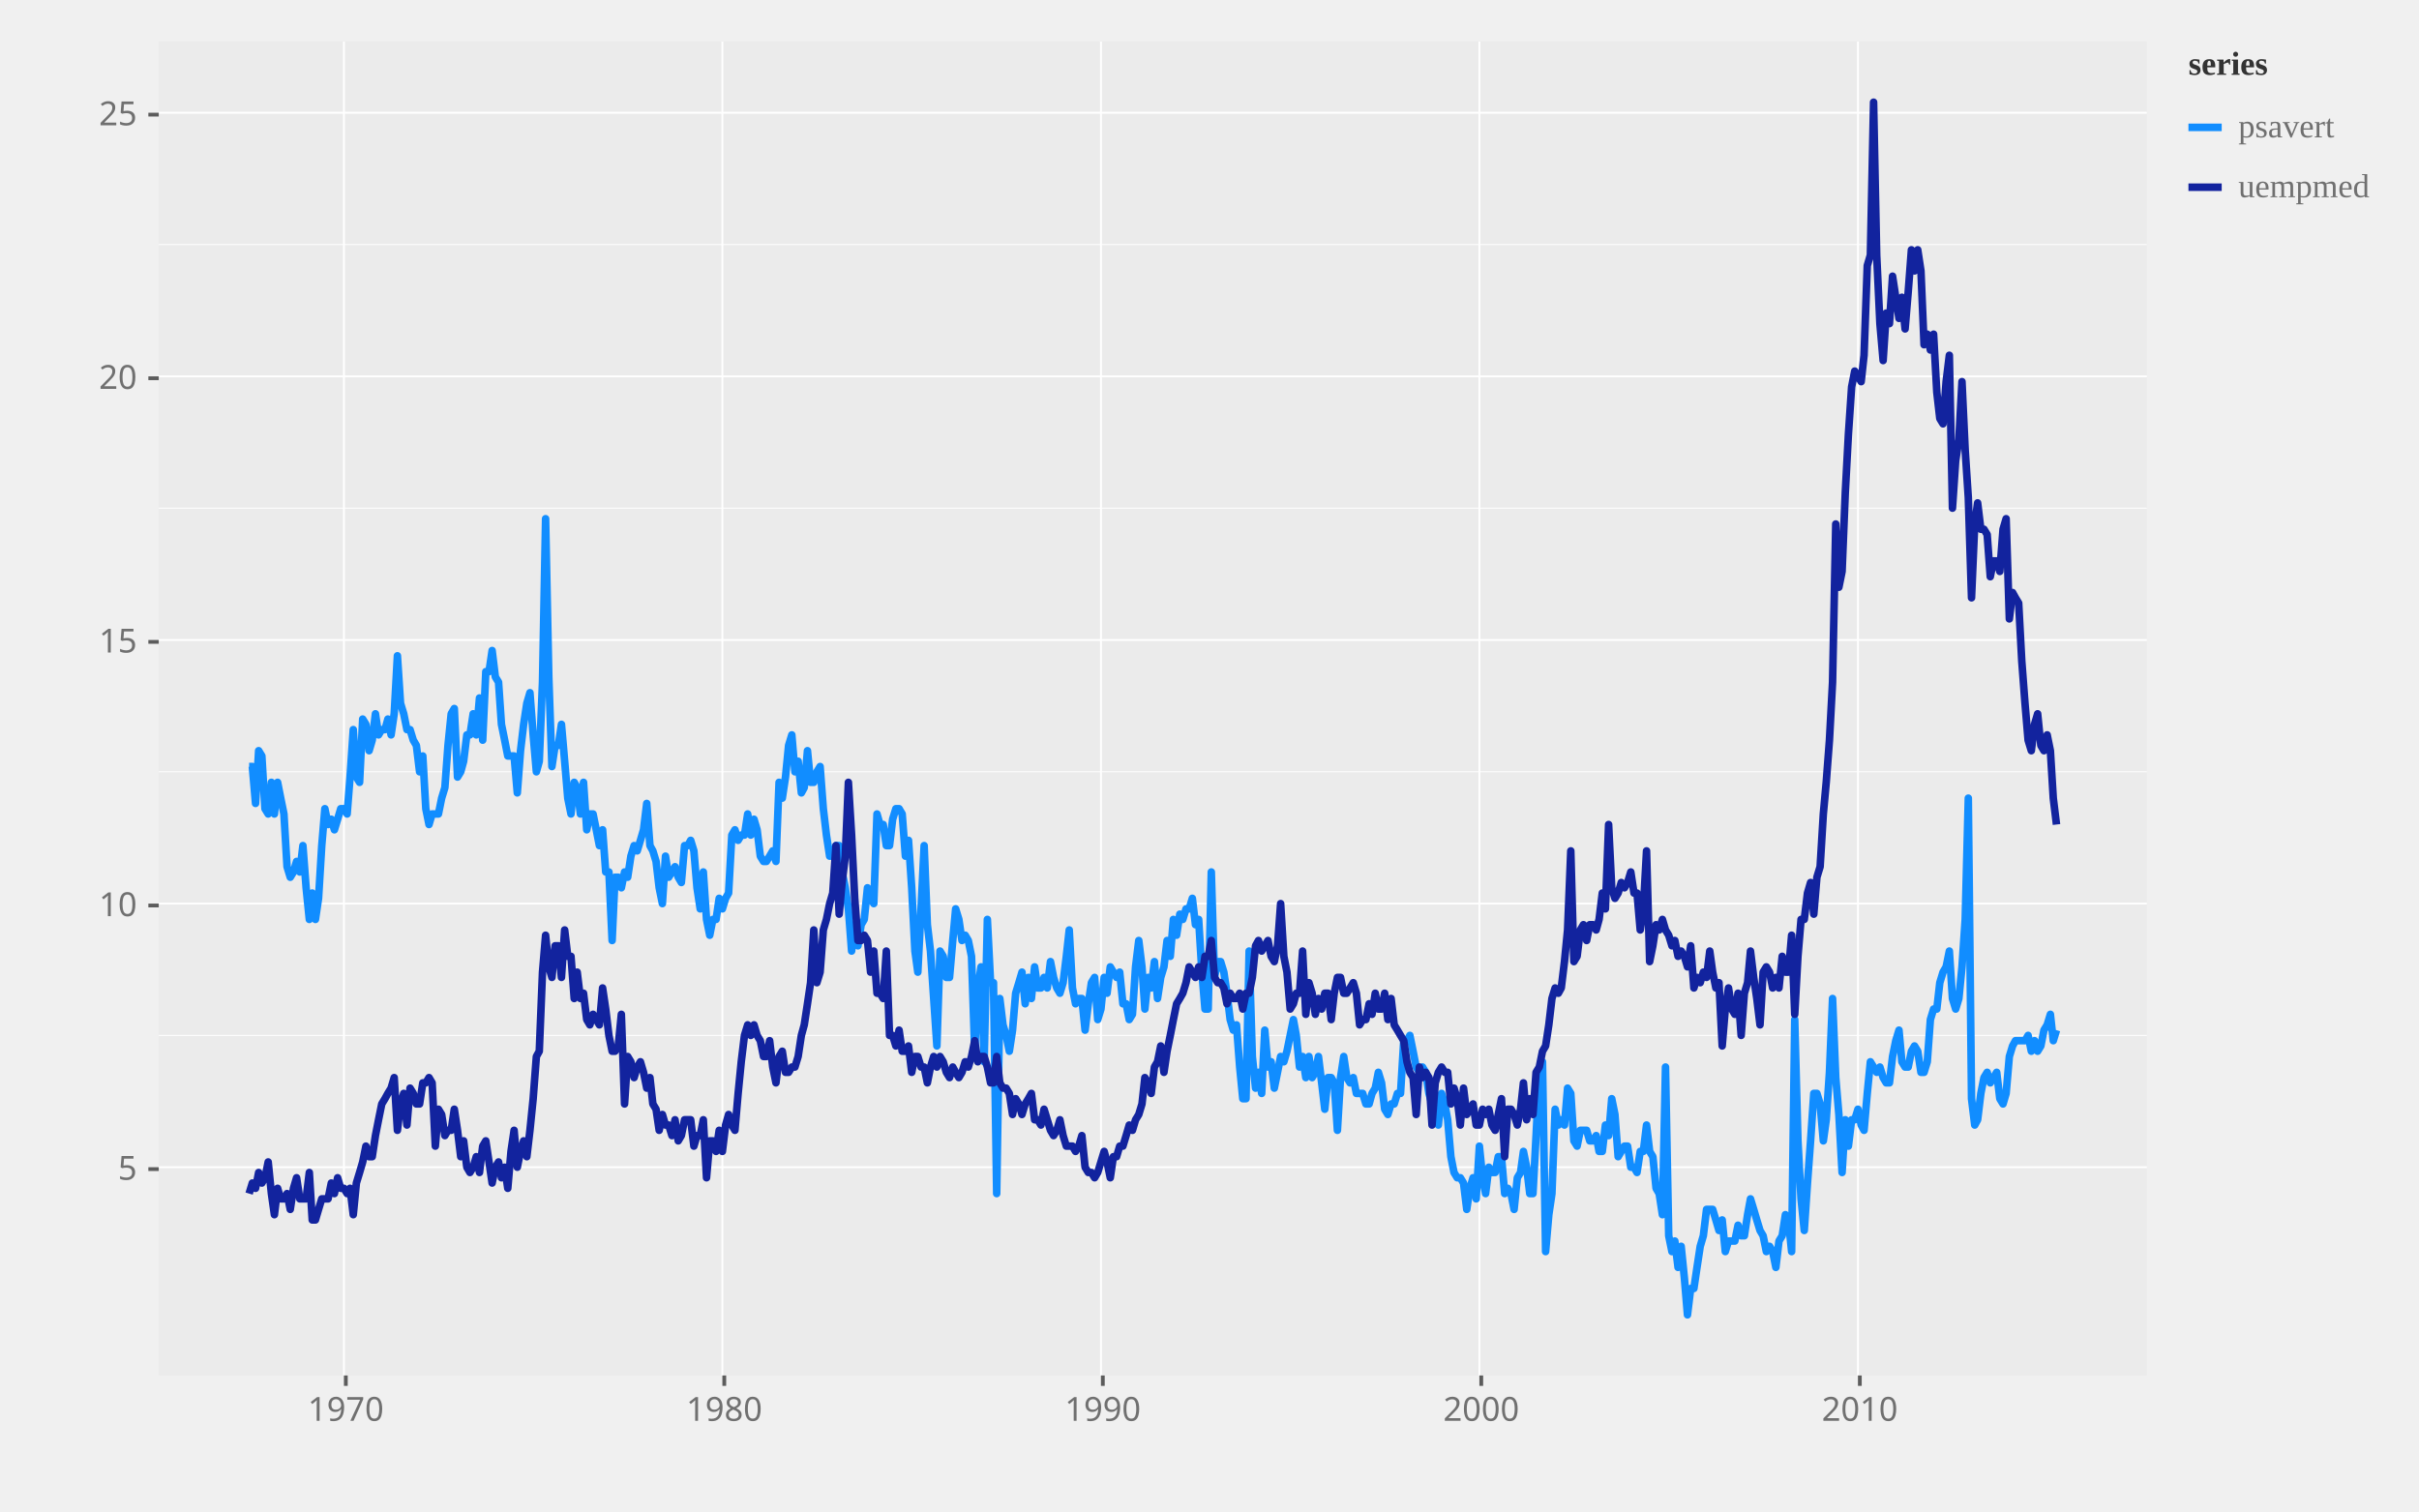
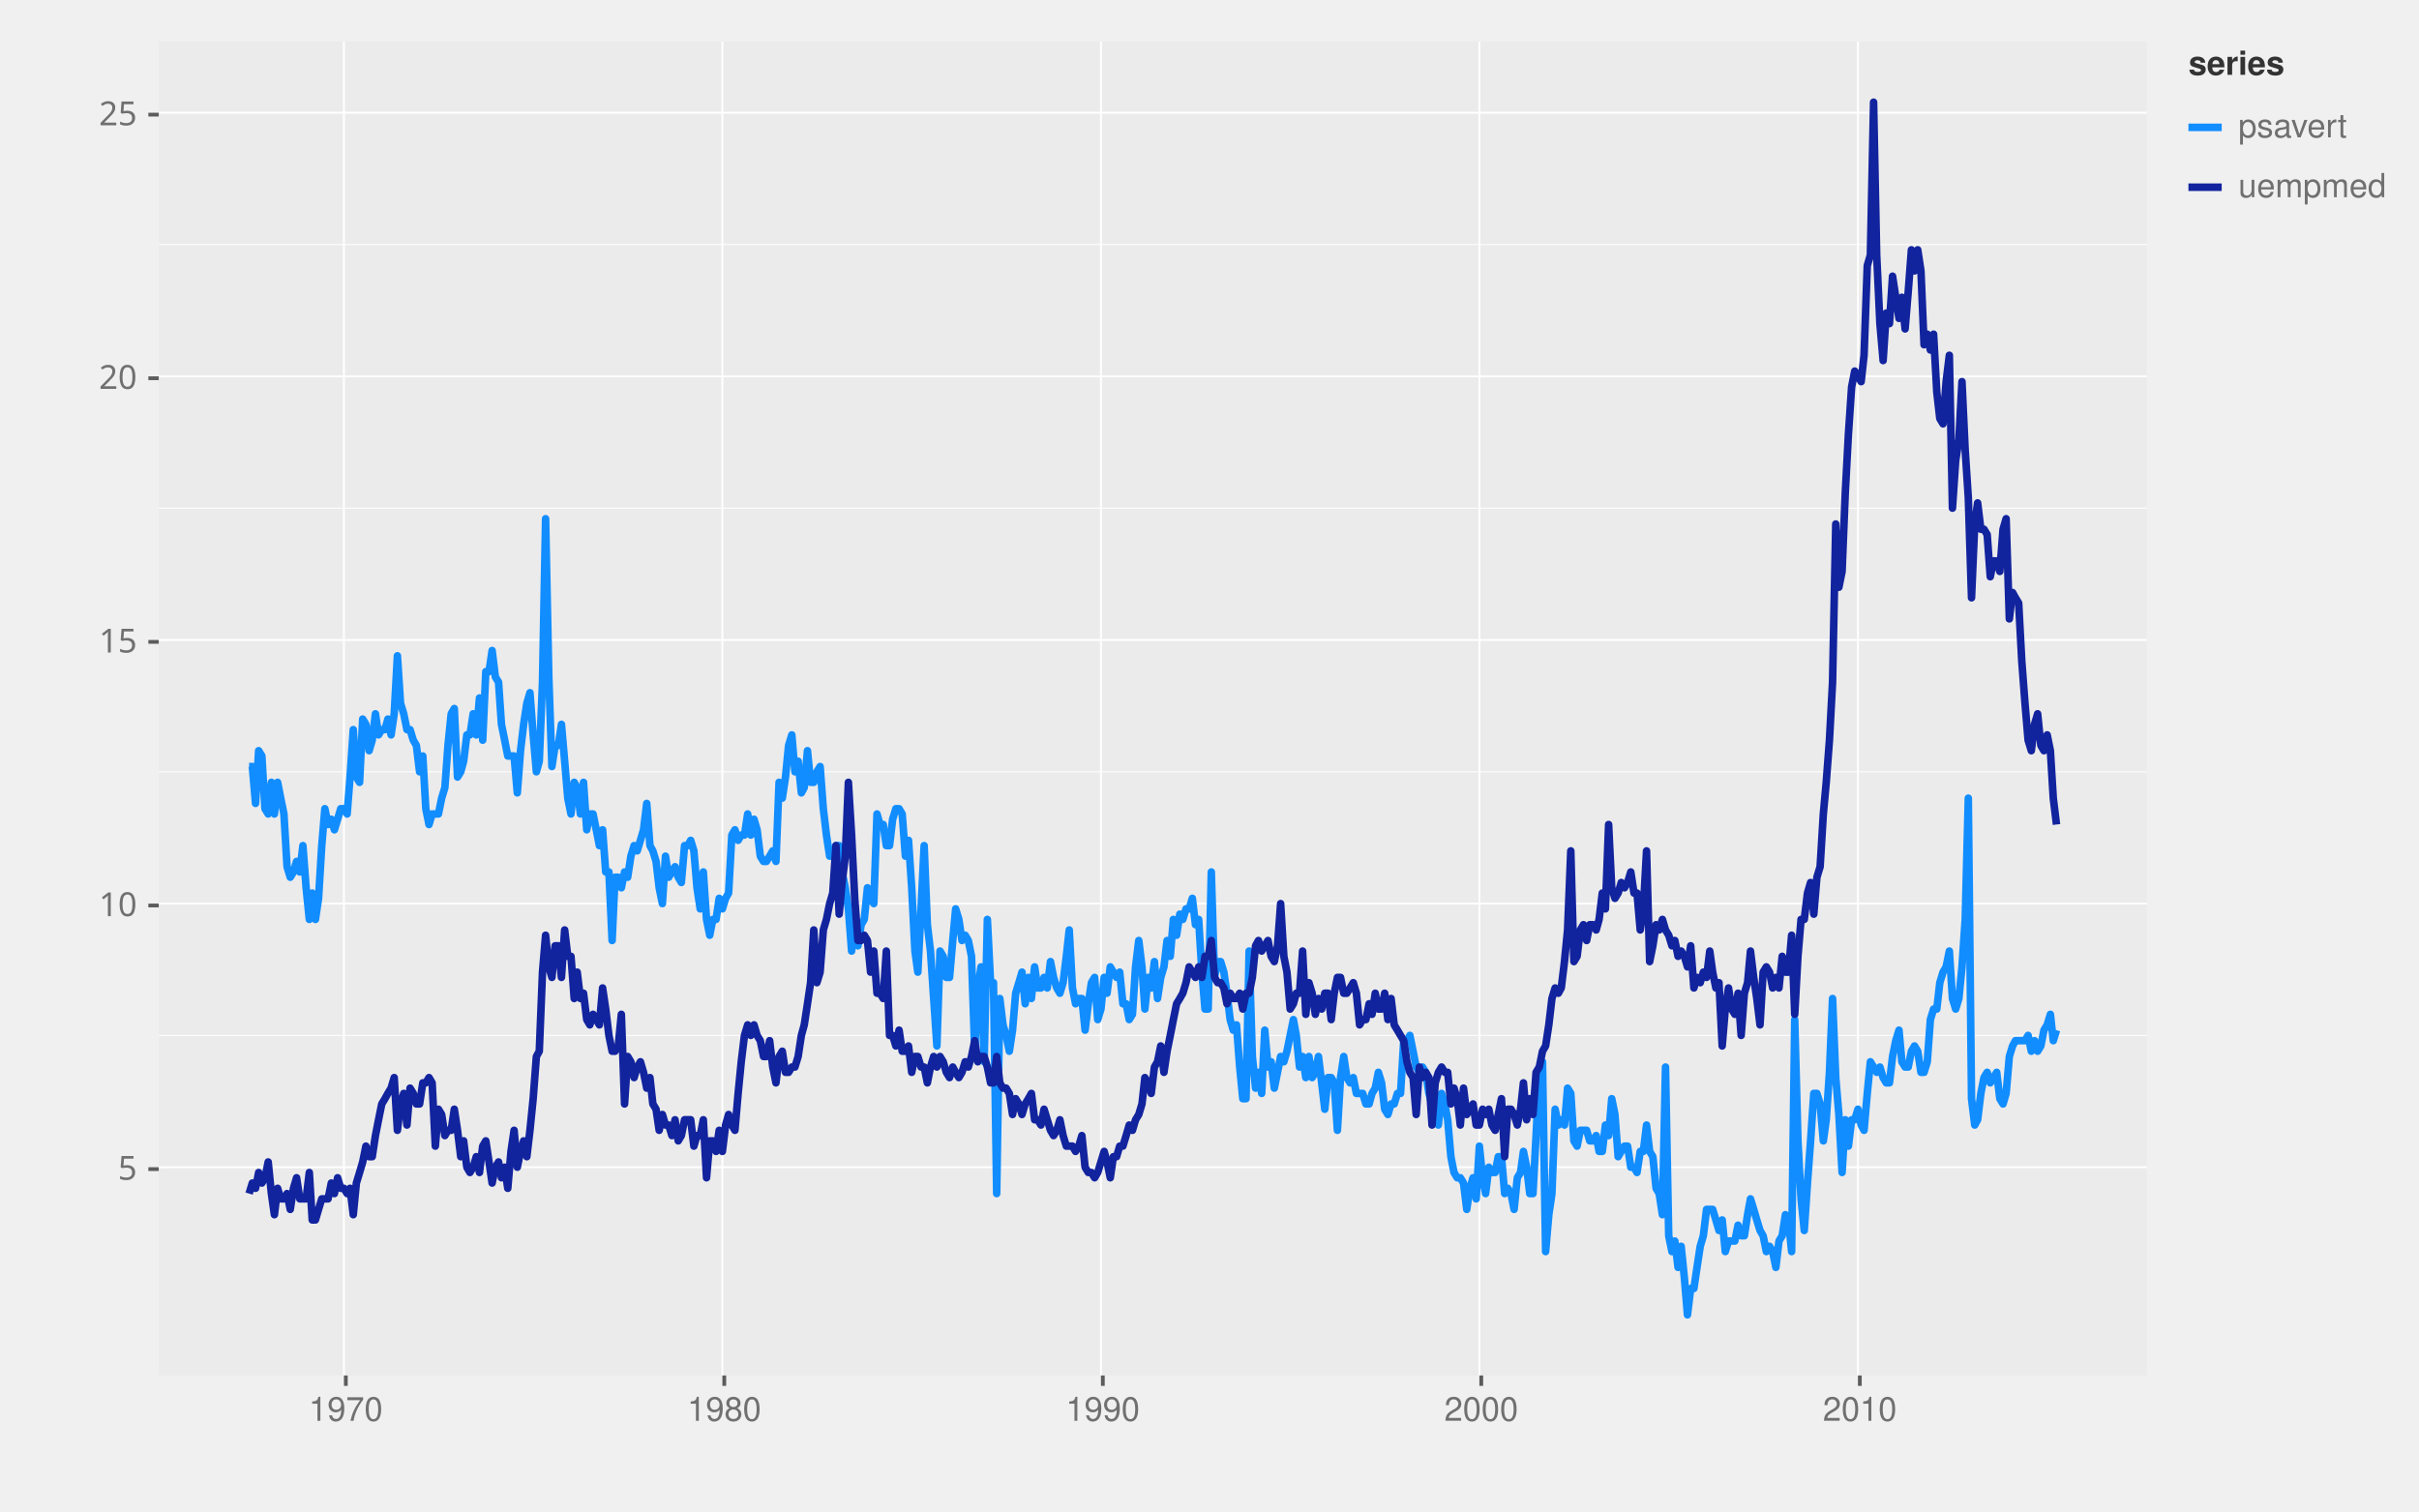
- <svg xmlns="http://www.w3.org/2000/svg" width="640" height="400" class="ggpbi-visual" role="img" aria-label="Chart" style="pointer-events: none; outline: none;" tabindex="0">
+ <svg xmlns="http://www.w3.org/2000/svg" width="640" height="400" class="ggpbi-visual" role="img" aria-label="Chart" style="pointer-events: none; font-family: &quot;Segoe UI&quot;, wf_segoe-ui_normal, helvetica, arial, sans-serif; outline: none;" tabindex="0">
  <defs>
    <clipPath id="ggpbi-clip-panel-8">
      <rect x="0" y="0" width="526" height="353" />
    </clipPath>
  </defs>
  <g transform="translate(42,11)">
    <rect class="ggpbi-panel" width="526" height="353" fill="#EBEBEB" />
    <line class="ggpbi-grid-minor" x1="0" x2="526" y1="263.006" y2="263.006" stroke="#ffffff" stroke-width="0.25" />
    <line class="ggpbi-grid-minor" x1="0" x2="526" y1="193.243" y2="193.243" stroke="#ffffff" stroke-width="0.25" />
    <line class="ggpbi-grid-minor" x1="0" x2="526" y1="123.48" y2="123.48" stroke="#ffffff" stroke-width="0.25" />
    <line class="ggpbi-grid-minor" x1="0" x2="526" y1="53.717" y2="53.717" stroke="#ffffff" stroke-width="0.25" />
    <line class="ggpbi-grid" x1="0" x2="526" y1="297.887" y2="297.887" stroke="#ffffff" stroke-width="0.5" />
    <line class="ggpbi-grid" x1="0" x2="526" y1="228.125" y2="228.125" stroke="#ffffff" stroke-width="0.5" />
    <line class="ggpbi-grid" x1="0" x2="526" y1="158.362" y2="158.362" stroke="#ffffff" stroke-width="0.5" />
    <line class="ggpbi-grid" x1="0" x2="526" y1="88.599" y2="88.599" stroke="#ffffff" stroke-width="0.5" />
    <line class="ggpbi-grid" x1="0" x2="526" y1="18.836" y2="18.836" stroke="#ffffff" stroke-width="0.5" />
    <line class="ggpbi-grid" y1="0" y2="353" x1="48.996" x2="48.996" stroke="#ffffff" stroke-width="0.5" />
    <line class="ggpbi-grid" y1="0" y2="353" x1="149.123" x2="149.123" stroke="#ffffff" stroke-width="0.5" />
    <line class="ggpbi-grid" y1="0" y2="353" x1="249.278" x2="249.278" stroke="#ffffff" stroke-width="0.5" />
    <line class="ggpbi-grid" y1="0" y2="353" x1="349.405" x2="349.405" stroke="#ffffff" stroke-width="0.5" />
    <line class="ggpbi-grid" y1="0" y2="353" x1="449.56" x2="449.56" stroke="#ffffff" stroke-width="0.5" />
    <g class="ggpbi-geom-clip" clip-path="url(#ggpbi-clip-panel-8)">
      <g class="ggpbi-layer-line" role="list" aria-label="Data points">
        <path class="ggpbi-line" d="M23.909,191.848L24.759,191.848L25.609,201.615L26.431,187.662L27.281,189.057L28.104,203.01L28.954,204.405L29.804,196.034L30.599,204.405L31.449,196.034L32.271,200.219L33.121,204.405L33.944,218.358L34.794,221.148L35.644,219.753L36.466,216.962L37.316,219.753L38.139,212.777L38.989,223.939L39.838,232.31L40.606,225.334L41.456,232.31L42.279,226.729L43.128,212.777L43.951,203.01L44.801,207.196L45.651,205.8L46.473,208.591L47.323,205.8L48.146,203.01L48.996,203.01L49.846,204.405L50.613,194.638L51.463,182.081L52.286,194.638L53.136,196.034L53.958,179.291L54.808,180.686L55.658,187.662L56.481,184.872L57.331,177.895L58.153,183.476L59.003,182.081L59.853,182.081L60.621,179.291L61.471,183.476L62.293,177.895L63.143,162.547L63.965,175.105L64.815,177.895L65.665,182.081L66.488,182.081L67.338,184.872L68.16,186.267L69.01,193.243L69.86,189.057L70.655,203.01L71.505,207.196L72.328,204.405L73.178,204.405L74,204.405L74.85,200.219L75.7,197.429L76.523,186.267L77.372,177.895L78.195,176.5L79.045,194.638L79.895,193.243L80.663,190.453L81.512,183.476L82.335,183.476L83.185,177.895L84.007,183.476L84.857,173.709L85.707,184.872L86.53,166.733L87.38,166.733L88.202,161.152L89.052,168.128L89.902,169.524L90.67,180.686L91.52,184.872L92.342,189.057L93.192,189.057L94.015,189.057L94.865,198.824L95.715,187.662L96.537,180.686L97.387,175.105L98.209,172.314L99.059,183.476L99.909,193.243L100.677,190.453L101.527,169.524L102.349,126.271L103.199,168.128L104.022,191.848L104.872,186.267L105.722,186.267L106.544,180.686L107.394,190.453L108.217,200.219L109.067,204.405L109.917,196.034L110.712,197.429L111.562,204.405L112.384,196.034L113.234,208.591L114.057,204.405L114.906,204.405L115.756,208.591L116.579,212.777L117.429,208.591L118.251,219.753L119.101,219.753L119.951,237.891L120.719,221.148L121.569,221.148L122.391,223.939L123.241,219.753L124.064,221.148L124.914,215.567L125.764,212.777L126.586,214.172L127.436,211.381L128.259,208.591L129.109,201.615L129.958,212.777L130.726,214.172L131.576,216.962L132.399,223.939L133.249,228.125L134.071,215.567L134.921,221.148L135.771,219.753L136.593,218.358L137.443,221.148L138.266,222.543L139.116,212.777L139.966,212.777L140.733,211.381L141.583,214.172L142.406,223.939L143.256,229.52L144.078,219.753L144.928,232.31L145.778,236.496L146.601,232.31L147.451,232.31L148.273,226.729L149.123,229.52L149.973,226.729L150.768,225.334L151.618,209.986L152.441,208.591L153.29,211.381L154.113,209.986L154.963,209.986L155.813,204.405L156.635,209.986L157.485,205.8L158.308,208.591L159.158,215.567L160.008,216.962L160.775,216.962L161.625,215.567L162.448,214.172L163.298,216.962L164.12,196.034L164.97,200.219L165.82,194.638L166.643,186.267L167.492,183.476L168.315,193.243L169.165,190.453L170.015,198.824L170.783,197.429L171.632,187.662L172.455,196.034L173.305,196.034L174.127,193.243L174.977,191.848L175.827,203.01L176.65,209.986L177.5,215.567L178.322,215.567L179.172,212.777L180.022,212.777L180.79,219.753L181.64,223.939L182.462,229.52L183.312,240.682L184.135,233.706L184.985,239.287L185.835,233.706L186.657,232.31L187.507,223.939L188.33,226.729L189.179,228.125L190.029,204.405L190.824,207.196L191.674,207.196L192.497,212.777L193.347,212.777L194.169,205.8L195.019,203.01L195.869,203.01L196.692,204.405L197.542,215.567L198.364,211.381L199.214,223.939L200.064,240.682L200.832,246.263L201.682,229.52L202.504,212.777L203.354,233.706L204.177,240.682L205.027,253.239L205.876,265.796L206.699,240.682L207.549,242.077L208.371,247.658L209.221,247.658L210.071,237.891L210.839,229.52L211.689,232.31L212.511,237.891L213.361,236.496L214.184,237.891L215.034,242.077L215.884,267.192L216.706,250.449L217.556,244.868L218.379,269.982L219.229,232.31L220.079,249.053L220.846,249.053L221.696,304.864L222.519,253.239L223.369,260.215L224.191,263.006L225.041,267.192L225.891,261.611L226.713,251.844L227.563,249.053L228.386,246.263L229.236,254.634L230.086,247.658L230.881,253.239L231.731,244.868L232.553,250.449L233.403,250.449L234.226,247.658L235.076,250.449L235.926,243.472L236.748,247.658L237.598,250.449L238.421,251.844L239.27,249.053L240.12,242.077L240.888,235.101L241.738,250.449L242.561,254.634L243.41,253.239L244.233,253.239L245.083,261.611L245.933,254.634L246.755,249.053L247.605,247.658L248.428,258.82L249.278,256.03L250.128,247.658L250.895,251.844L251.745,244.868L252.568,246.263L253.418,247.658L254.24,246.263L255.09,254.634L255.94,254.634L256.763,258.82L257.613,257.425L258.435,244.868L259.285,237.891L260.135,244.868L260.903,256.03L261.753,247.658L262.575,250.449L263.425,243.472L264.247,253.239L265.097,247.658L265.947,244.868L266.77,237.891L267.62,242.077L268.442,232.31L269.292,236.496L270.142,230.915L270.937,232.31L271.787,229.52L272.61,229.52L273.46,226.729L274.282,233.706L275.132,232.31L275.982,246.263L276.805,256.03L277.654,256.03L278.477,219.753L279.327,247.658L280.177,243.472L280.944,243.472L281.794,246.263L282.617,251.844L283.467,258.82L284.289,261.611L285.139,260.215L285.989,271.377L286.812,279.749L287.662,279.749L288.484,240.682L289.334,268.587L290.184,276.958L290.952,272.773L291.802,278.354L292.624,261.611L293.474,271.377L294.297,269.982L295.147,276.958L295.996,272.773L296.819,268.587L297.669,269.982L298.491,267.192L299.341,263.006L300.191,258.82L300.959,263.006L301.809,271.377L302.631,268.587L303.481,274.168L304.304,268.587L305.154,274.168L306.004,272.773L306.826,268.587L307.676,275.563L308.499,282.54L309.349,274.168L310.199,274.168L310.994,275.563L311.844,288.121L312.666,274.168L313.516,268.587L314.339,274.168L315.188,275.563L316.038,274.168L316.861,278.354L317.711,278.354L318.533,278.354L319.383,281.144L320.233,281.144L321.001,278.354L321.851,276.958L322.673,272.773L323.523,275.563L324.346,282.54L325.196,283.935L326.046,281.144L326.868,281.144L327.718,278.354L328.541,278.354L329.391,264.401L330.24,264.401L331.008,263.006L331.858,267.192L332.681,271.377L333.531,272.773L334.353,271.377L335.203,272.773L336.053,278.354L336.875,281.144L337.725,279.749L338.548,286.725L339.398,278.354L340.248,281.144L341.015,285.33L341.865,295.097L342.688,299.283L343.538,300.678L344.36,300.678L345.21,302.073L346.06,309.049L346.883,303.468L347.733,300.678L348.555,306.259L349.405,292.306L350.255,300.678L351.05,304.864L351.9,297.887L352.722,299.283L353.572,299.283L354.395,295.097L355.245,295.097L356.095,304.864L356.917,303.468L357.767,304.864L358.59,309.049L359.44,300.678L360.29,299.283L361.057,293.702L361.907,297.887L362.73,304.864L363.58,304.864L364.402,289.516L365.252,272.773L366.102,269.982L366.925,320.211L367.774,310.445L368.597,304.864L369.447,282.54L370.297,286.725L371.065,285.33L371.914,286.725L372.737,276.958L373.587,278.354L374.409,290.911L375.259,292.306L376.109,288.121L376.932,288.121L377.782,288.121L378.604,290.911L379.454,290.911L380.304,289.516L381.072,293.702L381.922,293.702L382.744,286.725L383.594,289.516L384.417,279.749L385.267,283.935L386.117,295.097L386.939,293.702L387.789,292.306L388.611,292.306L389.461,297.887L390.311,297.887L391.106,299.283L391.956,293.702L392.779,293.702L393.629,286.725L394.451,293.702L395.301,295.097L396.151,303.468L396.974,304.864L397.824,310.445L398.646,271.377L399.496,316.026L400.346,320.211L401.114,317.421L401.964,324.397L402.786,318.816L403.636,327.188L404.459,336.955L405.309,329.978L406.158,329.978L406.981,324.397L407.831,318.816L408.653,316.026L409.503,309.049L410.353,309.049L411.121,309.049L411.971,311.84L412.793,314.63L413.643,311.84L414.466,320.211L415.316,317.421L416.166,317.421L416.988,317.421L417.838,313.235L418.661,316.026L419.511,316.026L420.361,310.445L421.128,306.259L421.978,309.049L422.801,311.84L423.651,314.63L424.473,316.026L425.323,320.211L426.173,318.816L426.995,320.211L427.845,324.397L428.668,317.421L429.518,316.026L430.368,310.445L431.163,311.84L432.013,320.211L432.835,258.82L433.685,290.911L434.508,306.259L435.358,314.63L436.208,302.073L437.03,290.911L437.88,278.354L438.703,278.354L439.552,281.144L440.402,290.911L441.17,285.33L442.02,272.773L442.843,253.239L443.692,274.168L444.515,283.935L445.365,299.283L446.215,285.33L447.037,292.306L447.887,285.33L448.71,285.33L449.56,282.54L450.41,286.725L451.177,288.121L452.027,278.354L452.85,269.982L453.7,271.377L454.522,272.773L455.372,271.377L456.222,274.168L457.045,275.563L457.895,275.563L458.717,268.587L459.567,264.401L460.417,261.611L461.185,269.982L462.035,271.377L462.857,271.377L463.707,267.192L464.529,265.796L465.379,267.192L466.229,272.773L467.052,272.773L467.902,269.982L468.724,258.82L469.574,256.03L470.424,256.03L471.219,249.053L472.069,246.263L472.892,244.868L473.742,240.682L474.564,253.239L475.414,256.03L476.264,253.239L477.087,244.868L477.936,232.31L478.759,200.219L479.609,279.749L480.459,286.725L481.226,285.33L482.076,278.354L482.899,274.168L483.749,272.773L484.571,275.563L485.421,274.168L486.271,272.773L487.094,279.749L487.944,281.144L488.766,278.354L489.616,268.587L490.466,265.796L491.234,264.401L492.084,264.401L492.906,264.401L493.756,264.401L494.579,263.006L495.429,267.192L496.278,264.401L497.101,267.192L497.951,265.796L498.773,261.611L499.623,260.215L500.473,257.425L501.241,264.401L502.091,261.611" fill="none" stroke="#118DFF" stroke-width="2" stroke-linecap="butt" stroke-linejoin="round" opacity="1" />
        <path class="ggpbi-line" d="M23.909,304.864L24.759,302.073L25.609,303.468L26.431,299.283L27.281,302.073L28.104,300.678L28.954,296.492L29.804,304.864L30.599,310.445L31.449,303.468L32.271,306.259L33.121,306.259L33.944,304.864L34.794,309.049L35.644,303.468L36.466,300.678L37.316,306.259L38.139,306.259L38.989,306.259L39.838,299.283L40.606,311.84L41.456,311.84L42.279,309.049L43.128,306.259L43.951,306.259L44.801,306.259L45.651,302.073L46.473,304.864L47.323,300.678L48.146,303.468L48.996,303.468L49.846,304.864L50.613,303.468L51.463,310.445L52.286,302.073L53.136,299.283L53.958,296.492L54.808,292.306L55.658,295.097L56.481,295.097L57.331,289.516L58.153,285.33L59.003,281.144L59.853,279.749L60.621,278.354L61.471,276.958L62.293,274.168L63.143,288.121L63.965,281.144L64.815,278.354L65.665,286.725L66.488,276.958L67.338,278.354L68.16,281.144L69.01,281.144L69.86,275.563L70.655,275.563L71.505,274.168L72.328,275.563L73.178,292.306L74,282.54L74.85,283.935L75.7,289.516L76.523,288.121L77.372,288.121L78.195,282.54L79.045,288.121L79.895,295.097L80.663,290.911L81.512,297.887L82.335,299.283L83.185,297.887L84.007,295.097L84.857,299.283L85.707,292.306L86.53,290.911L87.38,296.492L88.202,302.073L89.052,297.887L89.902,296.492L90.67,300.678L91.52,297.887L92.342,303.468L93.192,293.702L94.015,288.121L94.865,297.887L95.715,293.702L96.537,290.911L97.387,295.097L98.209,288.121L99.059,279.749L99.909,268.587L100.677,267.192L101.527,246.263L102.349,236.496L103.199,244.868L104.022,247.658L104.872,239.287L105.722,239.287L106.544,247.658L107.394,235.101L108.217,242.077L109.067,242.077L109.917,253.239L110.712,246.263L111.562,253.239L112.384,251.844L113.234,258.82L114.057,260.215L114.906,257.425L115.756,258.82L116.579,260.215L117.429,250.449L118.251,256.03L119.101,263.006L119.951,267.192L120.719,267.192L121.569,265.796L122.391,257.425L123.241,281.144L124.064,268.587L124.914,269.982L125.764,274.168L126.586,271.377L127.436,269.982L128.259,272.773L129.109,276.958L129.958,274.168L130.726,281.144L131.576,282.54L132.399,288.121L133.249,283.935L134.071,286.725L134.921,286.725L135.771,289.516L136.593,285.33L137.443,290.911L138.266,289.516L139.116,285.33L139.966,285.33L140.733,285.33L141.583,292.306L142.406,289.516L143.256,289.516L144.078,285.33L144.928,300.678L145.778,290.911L146.601,290.911L147.451,293.702L148.273,288.121L149.123,293.702L149.973,286.725L150.768,283.935L151.618,286.725L152.441,288.121L153.29,278.354L154.113,269.982L154.963,263.006L155.813,260.215L156.635,263.006L157.485,260.215L158.308,263.006L159.158,264.401L160.008,268.587L160.775,268.587L161.625,264.401L162.448,271.377L163.298,275.563L164.12,268.587L164.97,267.192L165.82,272.773L166.643,272.773L167.492,271.377L168.315,271.377L169.165,268.587L170.015,263.006L170.783,260.215L171.632,254.634L172.455,249.053L173.305,235.101L174.127,249.053L174.977,246.263L175.827,235.101L176.65,232.31L177.5,228.125L178.322,225.334L179.172,212.777L180.022,230.915L180.79,222.543L181.64,215.567L182.462,196.034L183.312,209.986L184.135,226.729L184.985,237.891L185.835,237.891L186.657,236.496L187.507,237.891L188.33,246.263L189.179,240.682L190.029,251.844L190.824,251.844L191.674,253.239L192.497,240.682L193.347,263.006L194.169,263.006L195.019,265.796L195.869,261.611L196.692,267.192L197.542,267.192L198.364,265.796L199.214,272.773L200.064,268.587L200.832,268.587L201.682,271.377L202.504,271.377L203.354,275.563L204.177,271.377L205.027,268.587L205.876,271.377L206.699,268.587L207.549,269.982L208.371,272.773L209.221,274.168L210.071,271.377L210.839,272.773L211.689,274.168L212.511,272.773L213.361,269.982L214.184,271.377L215.034,268.587L215.884,264.401L216.706,269.982L217.556,268.587L218.379,268.587L219.229,271.377L220.079,275.563L220.846,275.563L221.696,268.587L222.519,275.563L223.369,276.958L224.191,276.958L225.041,278.354L225.891,283.935L226.713,279.749L227.563,281.144L228.386,283.935L229.236,281.144L230.086,279.749L230.881,278.354L231.731,285.33L232.553,285.33L233.403,286.725L234.226,282.54L235.076,285.33L235.926,288.121L236.748,289.516L237.598,288.121L238.421,285.33L239.27,289.516L240.12,292.306L240.888,292.306L241.738,292.306L242.561,293.702L243.41,292.306L244.233,289.516L245.083,297.887L245.933,299.283L246.755,299.283L247.605,300.678L248.428,299.283L249.278,296.492L250.128,293.702L250.895,296.492L251.745,300.678L252.568,295.097L253.418,295.097L254.24,292.306L255.09,292.306L255.94,289.516L256.763,286.725L257.613,288.121L258.435,285.33L259.285,283.935L260.135,281.144L260.903,274.168L261.753,275.563L262.575,278.354L263.425,271.377L264.247,269.982L265.097,265.796L265.947,272.773L266.77,267.192L267.62,263.006L268.442,258.82L269.292,254.634L270.142,253.239L270.937,251.844L271.787,249.053L272.61,244.868L273.46,246.263L274.282,247.658L275.132,244.868L275.982,247.658L276.805,242.077L277.654,242.077L278.477,237.891L279.327,247.658L280.177,249.053L280.944,249.053L281.794,250.449L282.617,254.634L283.467,251.844L284.289,253.239L285.139,253.239L285.989,251.844L286.812,256.03L287.662,251.844L288.484,251.844L289.334,247.658L290.184,239.287L290.952,237.891L291.802,240.682L292.624,239.287L293.474,237.891L294.297,242.077L295.147,243.472L295.996,239.287L296.819,228.125L297.669,242.077L298.491,246.263L299.341,256.03L300.191,254.634L300.959,251.844L301.809,251.844L302.631,240.682L303.481,257.425L304.304,249.053L305.154,251.844L306.004,257.425L306.826,253.239L307.676,256.03L308.499,251.844L309.349,251.844L310.199,258.82L310.994,251.844L311.844,247.658L312.666,247.658L313.516,251.844L314.339,251.844L315.188,250.449L316.038,249.053L316.861,251.844L317.711,260.215L318.533,258.82L319.383,258.82L320.233,254.634L321.001,257.425L321.851,251.844L322.673,256.03L323.523,256.03L324.346,251.844L325.196,258.82L326.046,253.239L326.868,260.215L327.718,261.611L328.541,263.006L329.391,264.401L330.24,269.982L331.008,272.773L331.858,274.168L332.681,283.935L333.531,271.377L334.353,274.168L335.203,272.773L336.053,274.168L336.875,286.725L337.725,275.563L338.548,272.773L339.398,271.377L340.248,272.773L341.015,272.773L341.865,281.144L342.688,276.958L343.538,279.749L344.36,286.725L345.21,276.958L346.06,283.935L346.883,282.54L347.733,281.144L348.555,286.725L349.405,286.725L350.255,282.54L351.05,283.935L351.9,282.54L352.722,286.725L353.572,288.121L354.395,283.935L355.245,279.749L356.095,295.097L356.917,282.54L357.767,282.54L358.59,283.935L359.44,286.725L360.29,282.54L361.057,275.563L361.907,285.33L362.73,279.749L363.58,283.935L364.402,272.773L365.252,271.377L366.102,267.192L366.925,265.796L367.774,260.215L368.597,253.239L369.447,250.449L370.297,251.844L371.065,250.449L371.914,243.472L372.737,235.101L373.587,214.172L374.409,243.472L375.259,242.077L376.109,235.101L376.932,233.706L377.782,237.891L378.604,233.706L379.454,233.706L380.304,235.101L381.072,232.31L381.922,225.334L382.744,229.52L383.594,207.196L384.417,223.939L385.267,226.729L386.117,225.334L386.939,222.543L387.789,223.939L388.611,222.543L389.461,219.753L390.311,225.334L391.106,225.334L391.956,235.101L392.779,229.52L393.629,214.172L394.451,243.472L395.301,239.287L396.151,233.706L396.974,235.101L397.824,232.31L398.646,235.101L399.496,236.496L400.346,239.287L401.114,237.891L401.964,242.077L402.786,240.682L403.636,242.077L404.459,244.868L405.309,239.287L406.158,250.449L406.981,247.658L407.831,249.053L408.653,246.263L409.503,247.658L410.353,240.682L411.121,246.263L411.971,250.449L412.793,249.053L413.643,265.796L414.466,256.03L415.316,250.449L416.166,256.03L416.988,257.425L417.838,251.844L418.661,263.006L419.511,251.844L420.361,249.053L421.128,240.682L421.978,247.658L422.801,253.239L423.651,260.215L424.473,246.263L425.323,244.868L426.173,246.263L426.995,250.449L427.845,247.658L428.668,250.449L429.518,242.077L430.368,246.263L431.163,246.263L432.013,236.496L432.835,257.425L433.685,242.077L434.508,232.31L435.358,232.31L436.208,225.334L437.03,222.543L437.88,230.915L438.703,221.148L439.552,218.358L440.402,204.405L441.17,196.034L442.02,184.872L442.843,169.524L443.692,127.666L444.515,144.409L445.365,140.223L446.215,119.294L447.037,103.947L447.887,91.389L448.71,87.204L449.56,88.599L450.41,89.994L451.177,83.018L452.027,59.298L452.85,56.508L453.7,16.045L454.522,56.508L455.372,74.646L456.222,84.413L457.045,71.856L457.895,74.646L458.717,62.089L459.567,67.67L460.417,73.251L461.185,67.67L462.035,76.042L462.857,66.275L463.707,55.113L464.529,60.694L465.379,55.113L466.229,60.694L467.052,80.227L467.902,77.437L468.724,81.623L469.574,77.437L470.424,92.785L471.219,99.761L472.069,101.156L472.892,89.994L473.742,83.018L474.564,123.48L475.414,110.923L476.264,105.342L477.087,89.994L477.936,108.132L478.759,120.69L479.609,147.2L480.459,127.666L481.226,122.085L482.076,129.061L482.899,129.061L483.749,130.457L484.571,141.619L485.421,137.433L486.271,137.433L487.094,140.223L487.944,129.061L488.766,126.271L489.616,152.781L490.466,145.804L491.234,147.2L492.084,148.595L492.906,163.943L493.756,175.105L494.579,184.872L495.429,187.662L496.278,180.686L497.101,177.895L497.951,186.267L498.773,187.662L499.623,183.476L500.473,187.662L501.241,200.219L502.091,207.196" fill="none" stroke="#12239E" stroke-width="2" stroke-linecap="butt" stroke-linejoin="round" opacity="1" />
      </g>
    </g>
-     <g class="ggpbi-axis-x" transform="translate(0,353)" fill="none" font-size="10" font-family="sans-serif" text-anchor="middle">
+     <g class="ggpbi-axis-x" transform="translate(0,353)" fill="none" font-size="10" font-family="'Segoe UI', wf_segoe-ui_normal, helvetica, arial, sans-serif" text-anchor="middle">
      <path class="domain" stroke="currentColor" d="M0.5,0.5H526.5" style="display: none;" />
      <g class="tick" opacity="1" transform="translate(49.49575,0)">
        <line stroke="currentColor" y2="2.75" style="stroke: rgb(92, 92, 92);" />
        <text fill="currentColor" y="5.75" dy="0.71em" style="font-size: 8.8px; fill: rgb(112, 112, 112);">1970</text>
      </g>
      <g class="tick" opacity="1" transform="translate(149.623,0)">
        <line stroke="currentColor" y2="2.75" style="stroke: rgb(92, 92, 92);" />
        <text fill="currentColor" y="5.75" dy="0.71em" style="font-size: 8.8px; fill: rgb(112, 112, 112);">1980</text>
      </g>
      <g class="tick" opacity="1" transform="translate(249.7777,0)">
        <line stroke="currentColor" y2="2.75" style="stroke: rgb(92, 92, 92);" />
        <text fill="currentColor" y="5.75" dy="0.71em" style="font-size: 8.8px; fill: rgb(112, 112, 112);">1990</text>
      </g>
      <g class="tick" opacity="1" transform="translate(349.905,0)">
        <line stroke="currentColor" y2="2.75" style="stroke: rgb(92, 92, 92);" />
        <text fill="currentColor" y="5.75" dy="0.71em" style="font-size: 8.8px; fill: rgb(112, 112, 112);">2000</text>
      </g>
      <g class="tick" opacity="1" transform="translate(450.0597,0)">
        <line stroke="currentColor" y2="2.75" style="stroke: rgb(92, 92, 92);" />
        <text fill="currentColor" y="5.75" dy="0.71em" style="font-size: 8.8px; fill: rgb(112, 112, 112);">2010</text>
      </g>
    </g>
-     <g class="ggpbi-axis-y" fill="none" font-size="10" font-family="sans-serif" text-anchor="end">
+     <g class="ggpbi-axis-y" font-family="sans-serif" fill="none" font-size="10" text-anchor="end">
      <path class="domain" stroke="currentColor" d="M0.5,353.5V0.5" style="display: none;" />
      <g class="tick" opacity="1" transform="translate(0,298.3874)">
        <line stroke="currentColor" x2="-2.75" style="stroke: rgb(92, 92, 92);" />
        <text fill="currentColor" x="-5.75" dy="0.32em" style="font-size: 8.8px; fill: rgb(112, 112, 112);">5</text>
      </g>
      <g class="tick" opacity="1" transform="translate(0,228.6245)">
        <line stroke="currentColor" x2="-2.75" style="stroke: rgb(92, 92, 92);" />
        <text fill="currentColor" x="-5.75" dy="0.32em" style="font-size: 8.8px; fill: rgb(112, 112, 112);">10</text>
      </g>
      <g class="tick" opacity="1" transform="translate(0,158.8617)">
        <line stroke="currentColor" x2="-2.75" style="stroke: rgb(92, 92, 92);" />
        <text fill="currentColor" x="-5.75" dy="0.32em" style="font-size: 8.8px; fill: rgb(112, 112, 112);">15</text>
      </g>
      <g class="tick" opacity="1" transform="translate(0,89.09881)">
        <line stroke="currentColor" x2="-2.75" style="stroke: rgb(92, 92, 92);" />
        <text fill="currentColor" x="-5.75" dy="0.32em" style="font-size: 8.8px; fill: rgb(112, 112, 112);">20</text>
      </g>
      <g class="tick" opacity="1" transform="translate(0,19.33597)">
        <line stroke="currentColor" x2="-2.75" style="stroke: rgb(92, 92, 92);" />
        <text fill="currentColor" x="-5.75" dy="0.32em" style="font-size: 8.8px; fill: rgb(112, 112, 112);">25</text>
      </g>
    </g>
    <g class="ggpbi-legend" transform="translate(537, 0)">
      <text x="0" y="8.8" style="font-size: 8.8px; font-weight: 600; fill: rgb(51, 51, 51);">series</text>
      <g class="ggpbi-legend-entry" data-label="psavert" style="pointer-events: all; cursor: pointer;">
        <line x1="0" y1="22.704" x2="8.8" y2="22.704" stroke="#118DFF" stroke-width="2" />
        <text x="13.2" y="25.344" style="font-size: 8.8px; fill: rgb(112, 112, 112);">psavert</text>
      </g>
      <g class="ggpbi-legend-entry" data-label="uempmed" style="pointer-events: all; cursor: pointer;">
        <line x1="0" y1="38.544" x2="8.8" y2="38.544" stroke="#12239E" stroke-width="2" />
        <text x="13.2" y="41.184" style="font-size: 8.8px; fill: rgb(112, 112, 112);">uempmed</text>
      </g>
    </g>
  </g>
</svg>
